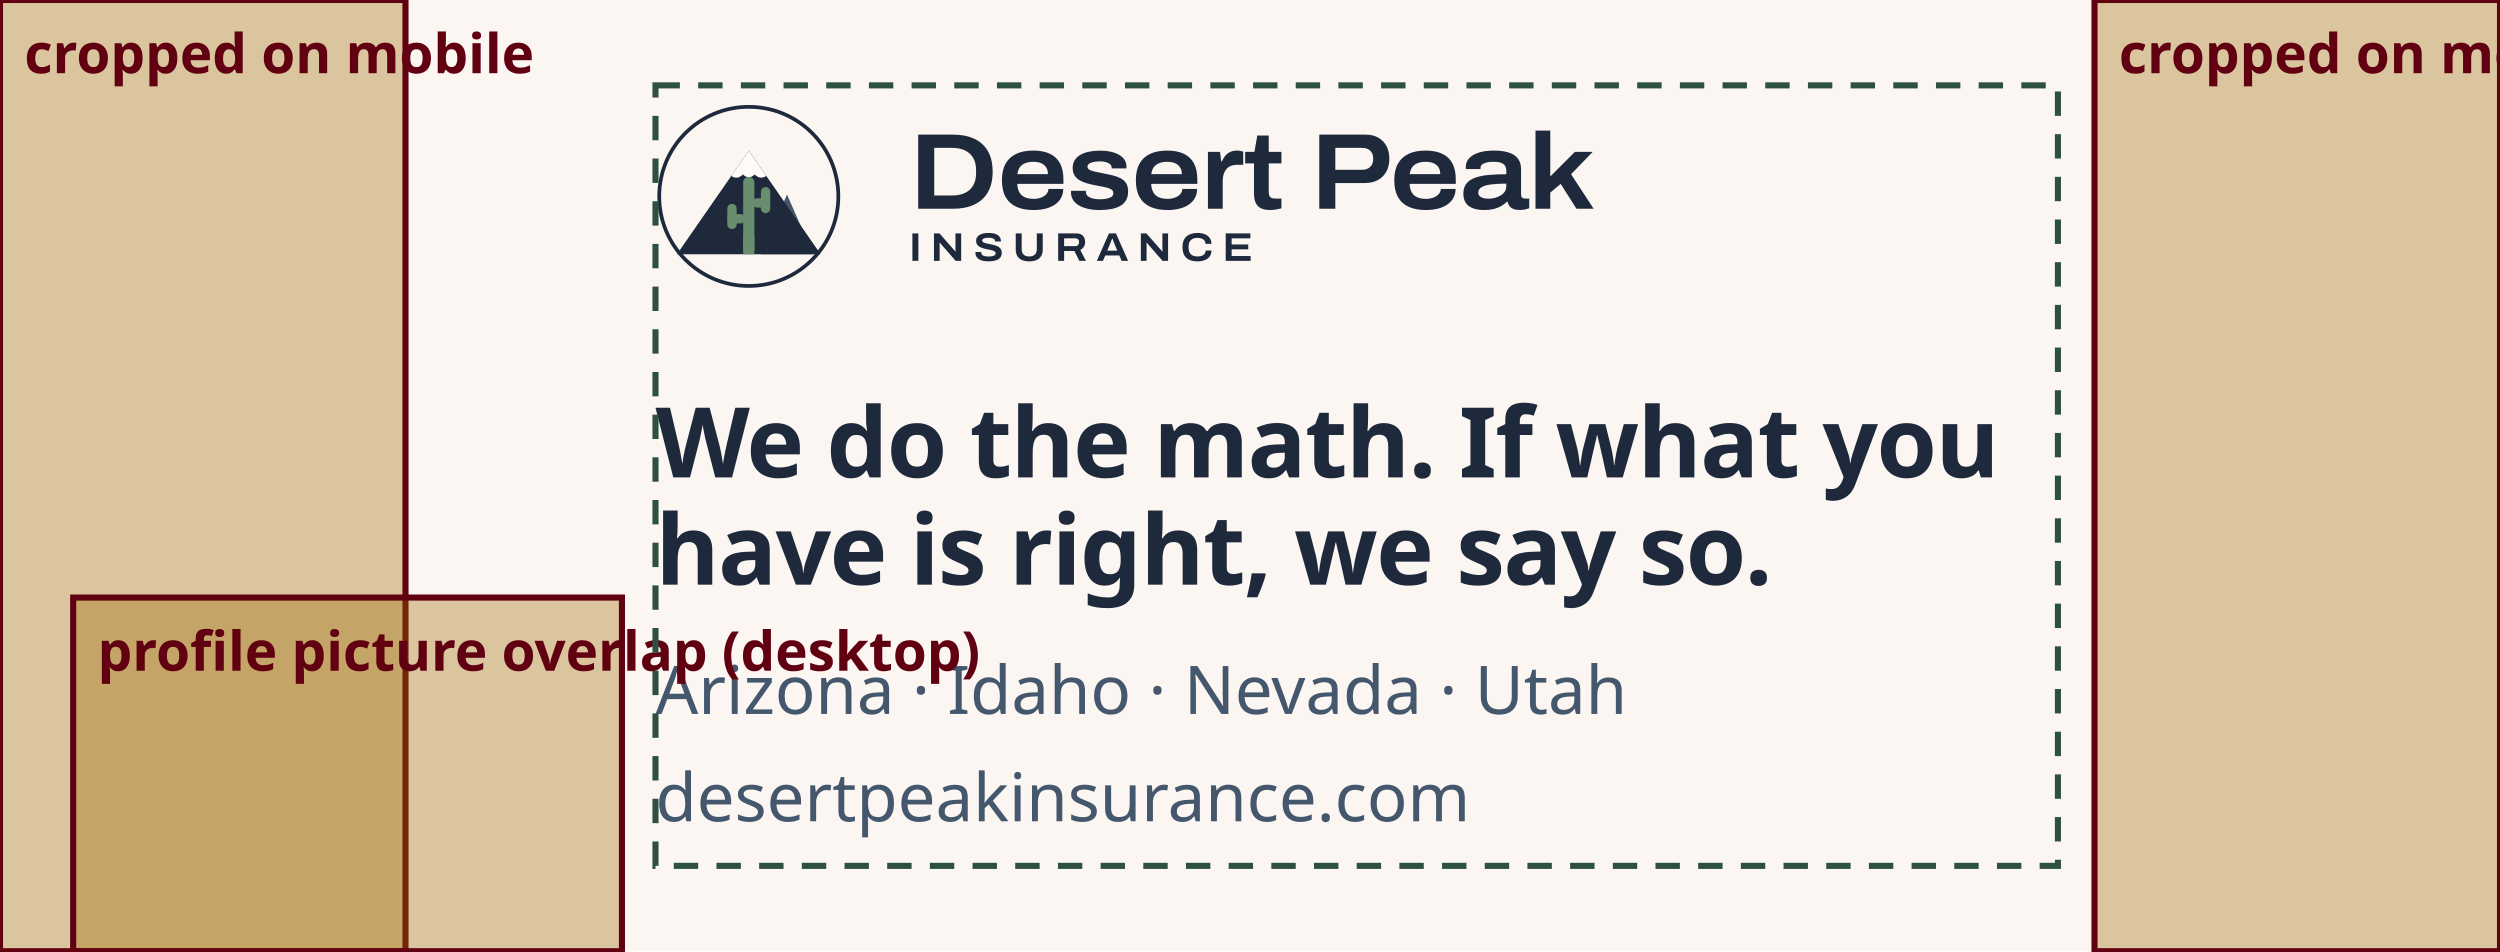
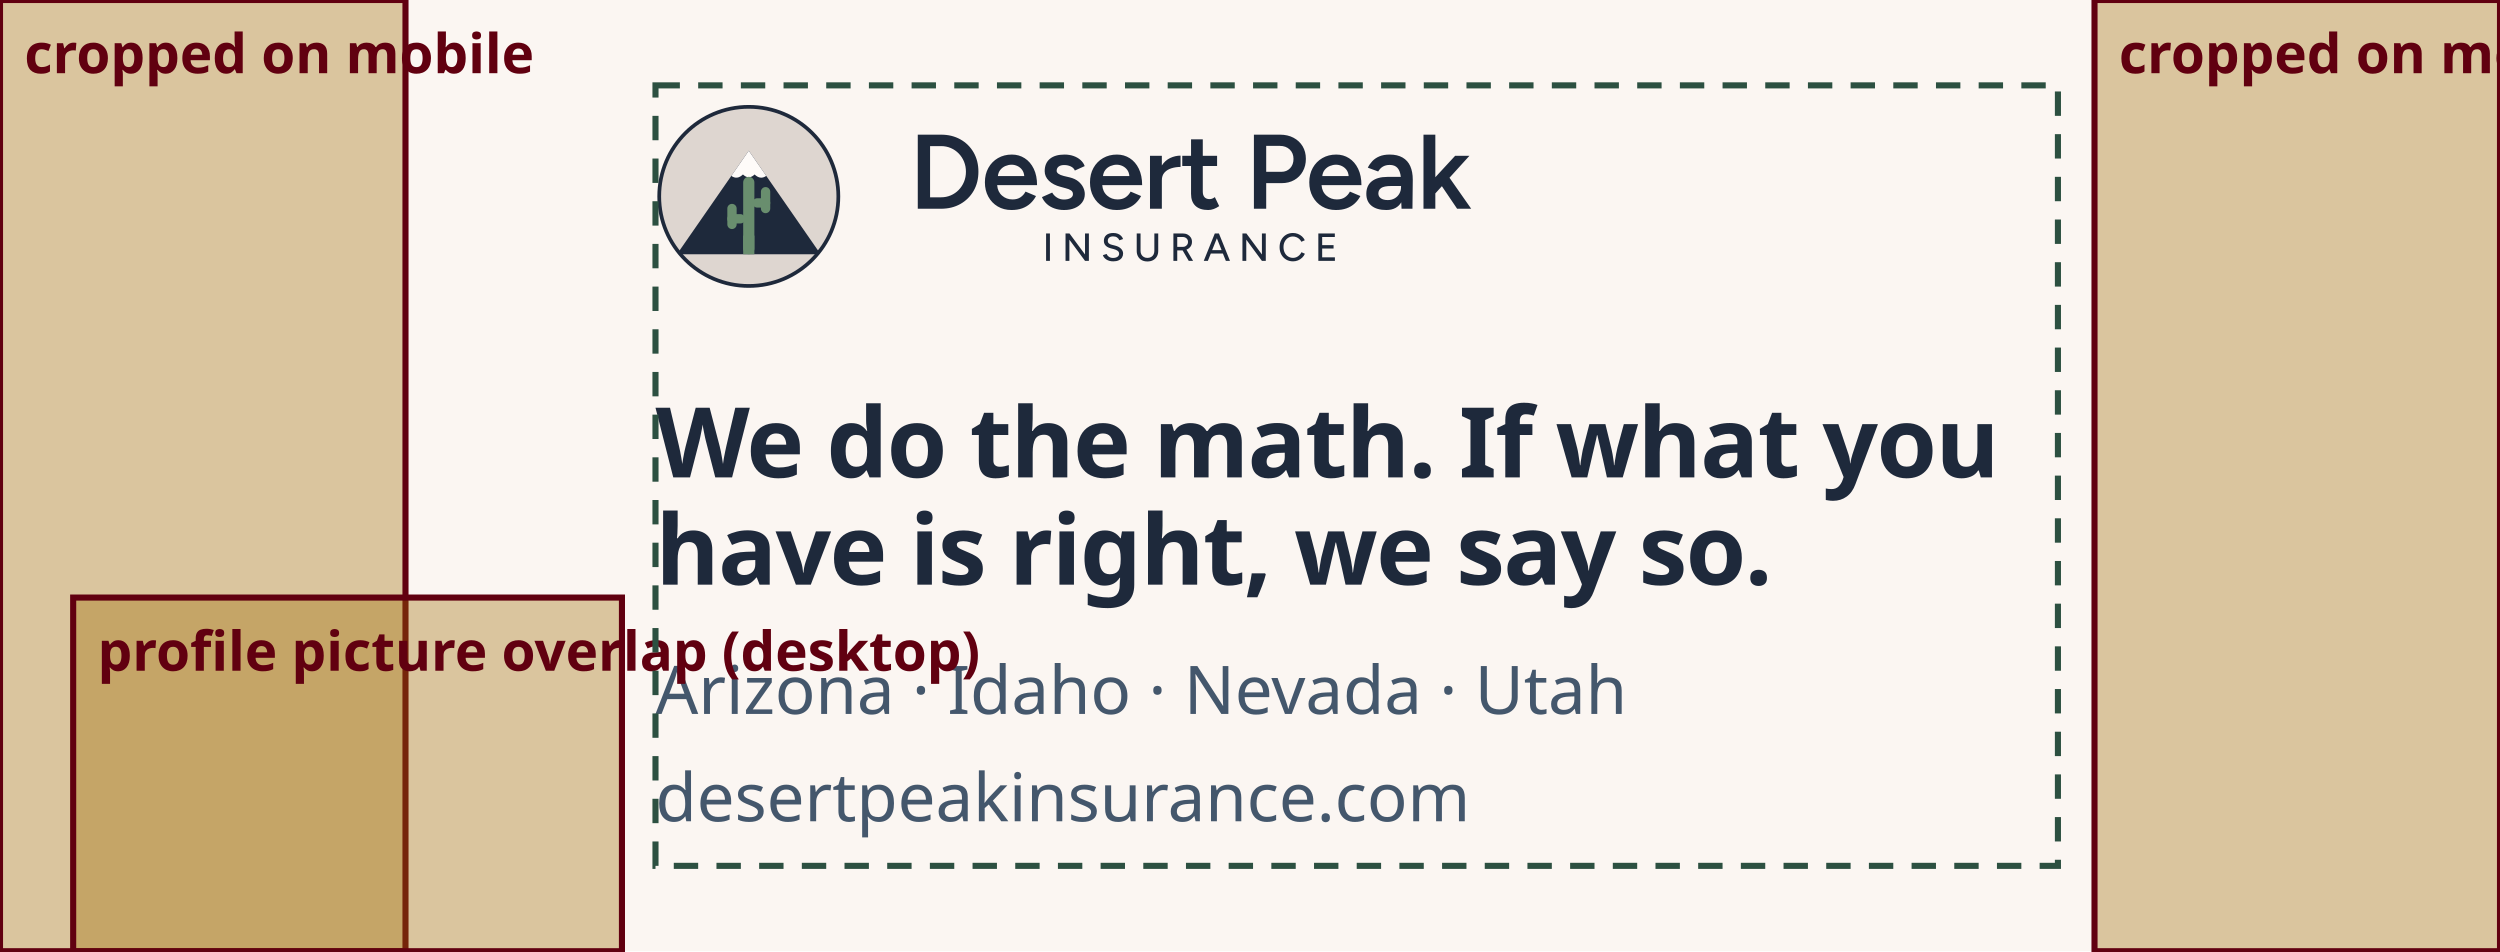
<svg xmlns="http://www.w3.org/2000/svg" viewBox="0 0 820 312" width="820" height="312" role="img" aria-labelledby="t">
  <style>@font-face{font-family:"Archivo";src:url("../../../../fonts/archivo-variable.woff2") format("woff2");font-weight:100 900;font-stretch:62% 125%;font-style:normal;font-display:block}
@font-face{font-family:"Archivo";src:url("../../../../fonts/archivo-italic-variable.woff2") format("woff2");font-weight:100 900;font-stretch:62% 125%;font-style:italic;font-display:block}
@font-face{font-family:"Source Serif 4";src:url("../../../../fonts/source-serif-4-variable.woff2") format("woff2");font-weight:200 900;font-style:normal;font-display:block}
@font-face{font-family:"Source Serif 4";src:url("../../../../fonts/source-serif-4-italic-variable.woff2") format("woff2");font-weight:200 900;font-style:italic;font-display:block}</style>
  <rect width="820" height="312" fill="#FBF6F2" />
  <g data-logo="daniel/logo-horizontal.svg" transform="translate(215 33.82) scale(0.9)">
    <g transform="scale(.17)">
+       <circle cx="200" cy="200" r="192" fill="#ded6d0" />
+       <clipPath id="dpc">
+         <circle cx="200" cy="200" r="192" />
+       </clipPath>
+       <g clip-path="url(#dpc)">
+         <path fill="#1e293b" d="m200 102 154 222H46z" />
+         <path fill="#fefbf9" d="m200 102 37.46 54q-12.49 9-24.97-3-12.49 12-24.98 0-12.48 12-24.97 3Z" />
+         <g fill="#698e6e">
+           <rect width="24" height="166" x="188" y="158" rx="12" />
+           <path d="M188 284h24v40h-24z" />
+           <rect width="20" height="56" x="226" y="180" rx="10" />
+           <rect width="38" height="20" x="208" y="204" rx="10" />
+           <rect width="20" height="54" x="154" y="216" rx="10" />
+           <rect width="38" height="20" x="154" y="238" rx="10" />
+         </g>
+       </g>
      <circle cx="200" cy="200" r="192" fill="none" stroke="#1e293b" stroke-width="8" />
-       <path fill="#44576c" d="m282 196 56 128H226z" />
-       <path fill="#1e293b" d="m200 102 154 222H46z" />
-       <path fill="#fefbf9" d="m200 102 37.46 54q-12.49 9-24.97-3-12.49 12-24.98 0-12.48 12-24.97 3Z" />
-       <g fill="#698e6e">
-         <rect width="24" height="166" x="188" y="158" rx="12" />
-         <path d="M188 284h24v40h-24z" />
-         <rect width="20" height="56" x="226" y="180" rx="10" />
-         <rect width="38" height="20" x="208" y="204" rx="10" />
-         <rect width="20" height="54" x="154" y="216" rx="10" />
-         <rect width="38" height="20" x="154" y="238" rx="10" />
-       </g>
    </g>
-     <path fill="#1e293b" d="M95.74 38.5V11.48h12.64q4.53 0 7.77 1.5t4.98 4.5q1.74 2.99 1.74 7.52 0 4.49-1.74 7.49T116.15 37t-7.77 1.5Zm5.85-4.84h6.62q1.97 0 3.57-.52 1.59-.53 2.72-1.55t1.74-2.56q.6-1.54.6-3.57v-.93q0-2.05-.6-3.59-.61-1.53-1.74-2.56-1.13-1.02-2.72-1.54t-3.57-.52h-6.62Zm36.23 5.31q-3.69 0-6.27-1.16t-3.93-3.56-1.36-6.1 1.34-6.09 3.9-3.58 6.19-1.18q3.59 0 6.04 1.16t3.69 3.48 1.25 5.85v1.63h-16.83q.09 1.88.78 3.1t2.02 1.8 3.26.58q.91 0 1.83-.22t1.68-.66q.77-.44 1.26-1.13t.54-1.62h5.39q0 1.79-.76 3.22t-2.19 2.43q-1.42 1-3.41 1.52-1.98.53-4.42.53m-5.94-13.08h11.14q0-1.19-.39-2.03-.4-.85-1.11-1.4t-1.67-.81-2.09-.26q-1.74 0-3.01.5t-1.97 1.5-.9 2.5m29.92 13.08q-2.25 0-4.15-.43t-3.29-1.23q-1.39-.81-2.16-2-.77-1.18-.77-2.72 0-.19.02-.34l.04-.28h5.38l-.01.16-.01.18q.02 1 .73 1.6.72.61 1.87.87 1.16.27 2.46.27 1.22 0 2.35-.19t1.86-.66.73-1.35q0-1-.87-1.48-.87-.49-2.4-.79t-3.48-.66q-1.58-.31-3.03-.74t-2.58-1.11-1.79-1.76-.66-2.67q0-1.65.74-2.83t2.07-1.96 3.18-1.15 4.06-.38q2.05 0 3.78.38t3.02 1.11 2.03 1.82.72 2.44l-.01.42-.03.3h-5.35v-.23q0-.78-.57-1.29t-1.52-.77-2.21-.27q-.68 0-1.47.09t-1.48.31-1.13.58-.44.91q0 .79.77 1.21t2.05.67l2.76.56q1.7.33 3.35.71t2.98 1.03 2.12 1.8.79 3.07q0 1.89-.74 3.2-.75 1.31-2.13 2.1t-3.31 1.15q-1.92.35-4.27.35m24.82 0q-3.68 0-6.26-1.16t-3.94-3.56q-1.35-2.4-1.35-6.1t1.33-6.09q1.34-2.4 3.9-3.58t6.2-1.18q3.59 0 6.04 1.16t3.69 3.48 1.24 5.85v1.63h-16.83q.09 1.88.79 3.1.69 1.23 2.02 1.8 1.32.58 3.26.58.9 0 1.82-.22t1.69-.66 1.26-1.13.54-1.62h5.38q0 1.79-.76 3.22t-2.18 2.43-3.41 1.52-4.43.53m-5.94-13.08h11.15q0-1.19-.4-2.03-.4-.85-1.11-1.4t-1.67-.81-2.09-.26q-1.74 0-3 .5-1.27.5-1.98 1.5-.7 1-.9 2.5m20.66 12.61V17.77h4.41l.41 3.44h.3q.43-1.06 1.14-1.95t1.79-1.42 2.48-.54q.68 0 1.29.11.62.11 1.03.27v4.81h-2.16q-1.38 0-2.38.42T208 24.12t-.96 1.85-.32 2.33v10.2Zm22.69.47q-2.13 0-3.43-.68t-1.89-2.02-.59-3.26V21.96h-3.22v-4.19h3.38l1.04-5.95h4.18v5.95h4.62v4.19h-4.62v10.45q0 1.16.49 1.77t1.86.61h2.27v3.53q-.48.17-1.21.32t-1.49.24-1.39.09m17.88-.47V11.48h16.76q2.8 0 4.75 1.1 1.96 1.11 2.99 3.08t1.04 4.62q0 2.62-1.06 4.62-1.07 2.01-3.08 3.12t-4.84 1.12h-10.71v9.36Zm5.85-14.19h9.66q1.98 0 3.06-1.07 1.09-1.06 1.09-2.94 0-1.27-.48-2.15-.48-.89-1.39-1.36-.92-.48-2.28-.48h-9.66Zm33.05 14.66q-3.69 0-6.27-1.16t-3.93-3.56-1.36-6.1 1.34-6.09 3.9-3.58 6.19-1.18q3.59 0 6.04 1.16t3.69 3.48q1.25 2.32 1.25 5.85v1.63h-16.83q.09 1.88.78 3.1t2.02 1.8 3.26.58q.91 0 1.83-.22t1.68-.66 1.26-1.13.54-1.62h5.39q0 1.79-.76 3.22t-2.19 2.43-3.41 1.52-4.42.53m-5.94-13.08h11.14q0-1.19-.39-2.03-.4-.85-1.11-1.4t-1.67-.81-2.09-.26q-1.74 0-3.01.5t-1.97 1.5-.9 2.5m27.24 13.08q-1.38 0-2.75-.25-1.36-.26-2.48-.9-1.12-.65-1.78-1.82-.67-1.16-.67-2.99 0-2.32 1.15-3.73t3.26-2.14q2.1-.72 4.96-.97 2.87-.25 6.27-.25v-1.24q0-1.1-.46-1.84-.46-.73-1.47-1.1-1.01-.36-2.77-.36-1.53 0-2.58.28-1.06.28-1.59.77-.52.48-.52 1.12v.48h-5.31q-.04-.18-.05-.35l-.01-.4q0-1.82 1.21-3.16 1.21-1.35 3.5-2.08 2.29-.74 5.54-.74t5.45.73q2.2.72 3.32 2.21 1.12 1.5 1.12 3.85v9.24q0 .73.36 1.09t.99.37h1.63v3.52q-.41.17-1.33.41-.91.23-2.12.23-1.4 0-2.32-.37-.91-.38-1.42-1.06t-.71-1.56h-.27q-.89.91-2.11 1.6t-2.73 1.05-3.31.36m1.53-4.14q1.17 0 2.31-.3 1.14-.31 2.07-.87t1.49-1.4.56-1.87v-1.05q-3.21 0-5.5.29t-3.5 1.01-1.21 2.01q0 .78.5 1.26t1.36.7 1.92.22m17.08 3.67V10.02h5.38v16.74l8.97-8.99h6.5l-7.89 8.15 8.23 12.58h-6.27l-5.74-9.05-3.8 3.16v5.89Zm-227.09 19V47.49h2.17V57.5Zm7.86 0V47.49h2.02l4.78 5.45q.13.12.31.33l.36.43.3.37h.1l-.02-.58-.01-.57v-5.43h2.07V57.5h-2l-4.8-5.5q-.25-.27-.53-.62l-.44-.53h-.09l.01.52.01.72v5.41Zm19.95.17q-.99 0-1.88-.16t-1.55-.53-1.04-.98-.38-1.52v-.12l.01-.1h2.15l-.01.12-.01.15q0 .47.33.78.32.3.93.45t1.42.15q.44 0 .82-.04.39-.04.71-.13t.56-.22q.23-.14.36-.33.13-.18.13-.42 0-.39-.3-.63-.3-.25-.81-.41t-1.15-.29l-1.31-.26q-.68-.15-1.32-.36-.64-.22-1.15-.55t-.81-.85-.3-1.24.33-1.25q.32-.54.93-.9t1.45-.54 1.88-.17q1.02 0 1.84.18t1.41.55.89.91.32 1.27v.2h-2.12v-.16q0-.37-.29-.63-.29-.27-.8-.42t-1.18-.15q-.83 0-1.37.12t-.81.35-.26.53q0 .34.29.56.3.23.81.37.51.15 1.15.27t1.32.27 1.32.36q.63.21 1.14.54t.81.84q.3.5.3 1.21 0 1.15-.61 1.86-.61.7-1.68 1.01-1.08.31-2.47.31m14.77 0q-1.61 0-2.71-.5t-1.65-1.47-.56-2.35v-5.86h2.17v5.77q0 1.27.71 1.95.72.68 2.03.68 1.32 0 2.05-.68t.72-1.95v-5.77h2.16v5.86q0 1.38-.56 2.35t-1.65 1.47-2.71.5m10.54-.17V47.49h6.62q1.09 0 1.8.41t1.06 1.11.35 1.61q0 .94-.45 1.71-.44.76-1.34 1.17l2.09 4h-2.41l-1.81-3.61h-3.74v3.61Zm2.17-5.38h4.02q.68 0 1.06-.4.37-.4.37-1.07 0-.44-.16-.74-.17-.31-.49-.47t-.78-.16h-4.02Zm11.92 5.38 4.41-10.01h2.57l4.42 10.01h-2.36l-.84-1.98h-5.13l-.84 1.98Zm3.81-3.73h3.65l-1.04-2.51-.17-.41-.22-.56-.2-.55-.15-.39h-.09l-.25.66-.27.72-.22.54Zm12.24 3.73V47.49h2.03l4.78 5.45q.13.12.31.33l.36.43.3.37h.09l-.01-.58-.01-.57v-5.43h2.07V57.5h-2l-4.8-5.5q-.25-.27-.53-.62l-.45-.53h-.08l.01.52.01.72v5.41Zm20.66.17q-1.78 0-3.01-.56t-1.86-1.72-.63-2.9q0-2.56 1.43-3.87 1.42-1.3 4.06-1.3 1.47 0 2.62.45 1.14.46 1.79 1.34t.66 2.19h-2.16q0-.71-.37-1.2t-1.02-.74-1.53-.26q-1.05 0-1.78.38-.73.37-1.1 1.08t-.37 1.74v.37q0 1.04.37 1.76.38.72 1.1 1.09t1.79.37q.91 0 1.58-.25.67-.24 1.03-.73.37-.49.37-1.19h2.1q0 1.28-.65 2.17-.64.88-1.79 1.33-1.14.45-2.63.45m10.27-.17V47.49h8.98v1.79h-6.82v2.23h6.05v1.78h-6.05v2.42h6.92v1.79Z" data-logo="wordmark.svg" />
+     <path fill="#1e293b" d="M95.59 38.5v-27h8.49q3.97 0 7.04 1.72 3.06 1.71 4.82 4.76 1.75 3.05 1.75 7.02 0 3.93-1.75 6.98-1.76 3.05-4.82 4.78t-7.04 1.74Zm4.48-4.17h4.01q1.89 0 3.55-.71 1.65-.71 2.89-1.99 1.23-1.27 1.93-2.97.69-1.69.69-3.66t-.69-3.66q-.7-1.7-1.93-2.97-1.24-1.28-2.89-1.99t-3.55-.71h-4.01Zm29.66 4.63q-2.82 0-5-1.29t-3.43-3.57q-1.25-2.27-1.25-5.24t1.27-5.25 3.49-3.57 5.07-1.29q2.59 0 4.67 1.33t3.3 3.84 1.21 5.98h-14.54q.19 2.43 1.79 3.82t3.8 1.39q1.78 0 2.93-.8 1.16-.79 1.82-2.06l3.82 1.62q-.81 1.54-2.07 2.7t-2.97 1.78-3.91.61m-4.94-12.38h9.6q-.11-1.39-.81-2.29-.69-.91-1.69-1.37-1.01-.47-2.12-.47-1.08 0-2.18.45-1.1.44-1.87 1.37-.78.92-.93 2.31m24.15 12.38q-1.93 0-3.55-.58-1.62-.57-2.78-1.63-1.16-1.07-1.77-2.49l3.74-1.66q.58 1.08 1.71 1.81 1.14.73 2.53.73 1.5 0 2.41-.52t.91-1.44q0-.89-.7-1.37-.69-.48-1.96-.79l-1.82-.5q-2.74-.7-4.28-2.22t-1.54-3.49q0-2.9 1.87-4.48t5.38-1.58q1.77 0 3.26.52t2.56 1.47 1.51 2.22l-3.59 1.62q-.38-.97-1.46-1.49t-2.4-.52-2.04.56-.73 1.56q0 .58.65 1.06.66.48 1.89.79l2.28.54q1.89.47 3.08 1.45t1.78 2.2.58 2.45q0 1.73-.99 3.04-.98 1.32-2.68 2.03-1.69.71-3.85.71m19.09 0q-2.82 0-5-1.29t-3.43-3.57q-1.25-2.27-1.25-5.24t1.27-5.25 3.49-3.57 5.07-1.29q2.59 0 4.67 1.33t3.3 3.84q1.21 2.51 1.21 5.98h-14.54q.19 2.43 1.8 3.82 1.6 1.39 3.79 1.39 1.78 0 2.94-.8 1.15-.79 1.81-2.06l3.82 1.62q-.81 1.54-2.07 2.7t-2.97 1.78-3.91.61m-4.94-12.38h9.61q-.12-1.39-.81-2.29t-1.7-1.37-2.12-.47q-1.08 0-2.18.45-1.1.44-1.87 1.37-.77.92-.93 2.31m17.13 11.92V19.21h4.32v3.51q1.15-1.81 3.01-2.7 1.85-.88 3.81-.88v4.12q-1.77 0-3.33.49-1.56.48-2.53 1.56t-.96 2.85V38.5Zm21.21.46q-3.05 0-4.65-1.52t-1.6-4.38V22.92h-3.2v-3.71h3.2V13.2h4.28v6.01h5.21v3.71h-5.21v9.33q0 1.35.64 2.05t1.87.69q.39 0 .85-.15.46-.16 1.04-.58l1.58 3.28q-1 .69-2 1.06-1.01.36-2.01.36m16.66-.46v-27h9.53q2.78 0 4.9 1.12t3.32 3.1q1.19 1.99 1.19 4.61 0 2.55-1.12 4.55-1.11 2.01-3.1 3.15t-4.61 1.14h-5.63v9.33Zm4.48-13.46h5.55q1.93 0 3.17-1.31 1.23-1.31 1.23-3.4 0-2.12-1.39-3.43t-3.59-1.31h-4.97Zm25.38 13.92q-2.82 0-5-1.29t-3.43-3.57q-1.25-2.27-1.25-5.24t1.27-5.25 3.49-3.57 5.07-1.29q2.59 0 4.67 1.33t3.3 3.84 1.21 5.98h-14.54q.19 2.43 1.8 3.82 1.6 1.39 3.79 1.39 1.78 0 2.94-.8 1.15-.79 1.81-2.06l3.82 1.62q-.81 1.54-2.07 2.7t-2.97 1.78-3.91.61m-4.94-12.38h9.61q-.12-1.39-.81-2.29t-1.7-1.37-2.12-.47q-1.08 0-2.18.45-1.1.44-1.87 1.37-.77.92-.93 2.31m23.34 12.38q-3.47 0-5.38-1.54t-1.91-4.36q0-3.01 2.02-4.59t5.65-1.58h4.9q-.23-2.12-1.19-3.24-.97-1.12-2.86-1.12-1.39 0-2.43.58t-1.77 1.81l-3.78-1.39q.61-1.27 1.64-2.37t2.58-1.75q1.56-.66 3.76-.66 2.82 0 4.71 1.1t2.79 3.14q.91 2.05.91 4.94l-.12 10.57h-3.97l-.11-2.35q-.78 1.35-2.14 2.08-1.37.73-3.3.73m.54-3.62q1.42 0 2.52-.64t1.7-1.72.6-2.39v-.38h-3.59q-2.58 0-3.62.71-1.05.71-1.05 2.03 0 1.11.91 1.75t2.53.64m13 3.16v-27h4.32v15.51l7.21-7.8h5.21l-7.26 7.99 7.91 11.3h-5.13l-5.55-8.22-2.39 2.63v5.59Zm-137.54 19v-10h1.4v10Zm7.09 0v-10h1.44l5.66 7.66V47.5h1.41v10h-1.41l-5.7-7.73v7.73Zm17.43.17q-.8 0-1.45-.18-.65-.19-1.13-.51t-.8-.72q-.31-.4-.44-.85l1.36-.44q.21.59.81 1.02.6.42 1.47.44 1.06 0 1.67-.42t.61-1.12q0-.65-.53-1.05t-1.4-.63l-1.16-.3q-.69-.18-1.25-.52t-.89-.88q-.33-.52-.33-1.27 0-1.37.89-2.14t2.58-.77q.97 0 1.69.31.71.3 1.17.8.47.5.67 1.1l-1.36.46q-.24-.64-.83-1.04-.58-.39-1.44-.39-.9 0-1.42.43t-.52 1.17q0 .63.4.97t1.1.5l1.15.29q1.4.34 2.17 1.13.76.8.76 1.74 0 .81-.4 1.46t-1.2 1.03-1.95.38m12.4.04q-1.16 0-2.04-.47-.88-.48-1.36-1.35-.49-.86-.49-1.99v-6.4h1.4v6.4q0 .74.32 1.31t.89.89 1.3.31q.75 0 1.32-.31t.88-.89.32-1.31v-6.4h1.41v6.4q0 1.13-.49 1.99t-1.39 1.35q-.89.47-2.07.47m9.48-.21v-10h3.37q1 0 1.77.39.76.4 1.2 1.09t.43 1.61q0 .98-.55 1.72-.56.75-1.46 1.09l2.41 4.1h-1.58l-2.23-3.83h-1.96v3.83Zm1.4-5.11h2.1q.52 0 .92-.24t.66-.64.25-.92q0-.8-.56-1.3-.55-.5-1.44-.5h-1.93Zm9.66 5.11 4.03-10h1.5l4.03 10h-1.5l-1.08-2.67h-4.41l-1.07 2.67Zm3.06-3.93h3.44l-1.72-4.3Zm11.04 3.93v-10h1.44l5.66 7.66V47.5h1.41v10h-1.41l-5.7-7.73v7.73Zm18.46.17q-1.43 0-2.55-.66-1.11-.67-1.74-1.83t-.63-2.68q0-1.51.63-2.68.63-1.16 1.73-1.83 1.1-.66 2.53-.66.93 0 1.77.33.84.34 1.51.93.66.6 1.02 1.38l-1.26.57q-.27-.58-.74-1.01t-1.07-.67-1.23-.25q-1 0-1.79.5-.78.5-1.23 1.38t-.44 2.01q0 1.14.45 2.03t1.24 1.38 1.81.49q.66 0 1.24-.26.59-.27 1.05-.73.47-.47.75-1.07l1.26.56q-.36.81-1.01 1.44-.66.63-1.51.98t-1.79.35m9.2-.17v-10h6.01v1.29h-4.61v2.97h4.15v1.25h-4.15v3.2h4.64v1.29Z" data-logo="wordmark.svg" />
  </g>
  <text font-family="Archivo" font-size="32" font-weight="640" fill="#1E293B" letter-spacing="-0.015em" font-stretch="112%">
    <tspan x="215" y="156.58">We do the math. If what you</tspan>
    <tspan x="215" y="191.78">have is right, we say so.</tspan>
  </text>
  <text font-family="Archivo" font-size="22" font-weight="500" fill="#44576C">
    <tspan x="215" y="234.18">Arizona · Idaho · Nevada · Utah</tspan>
    <tspan x="215" y="269.38">desertpeakinsurance.com</tspan>
  </text>
  <rect x="0" y="0" width="133" height="312" fill="#9F6C00" fill-opacity="0.35" stroke="#610010" stroke-width="2" />
  <text font-family="Archivo" font-size="18" font-weight="600" fill="#610010">
    <tspan x="8" y="24">cropped on mobile</tspan>
  </text>
  <rect x="687" y="0" width="133" height="312" fill="#9F6C00" fill-opacity="0.35" stroke="#610010" stroke-width="2" />
  <text font-family="Archivo" font-size="18" font-weight="600" fill="#610010">
    <tspan x="695" y="24">cropped on mobile</tspan>
  </text>
  <rect x="24" y="196" width="180" height="116" fill="#9F6C00" fill-opacity="0.35" stroke="#610010" stroke-width="2" />
  <text font-family="Archivo" font-size="18" font-weight="600" fill="#610010">
    <tspan x="32" y="220">profile picture overlap (desktop)</tspan>
  </text>
  <rect x="215" y="28" width="460" height="256" fill="none" stroke="#2C5041" stroke-width="2" stroke-dasharray="8 6" />
</svg>
